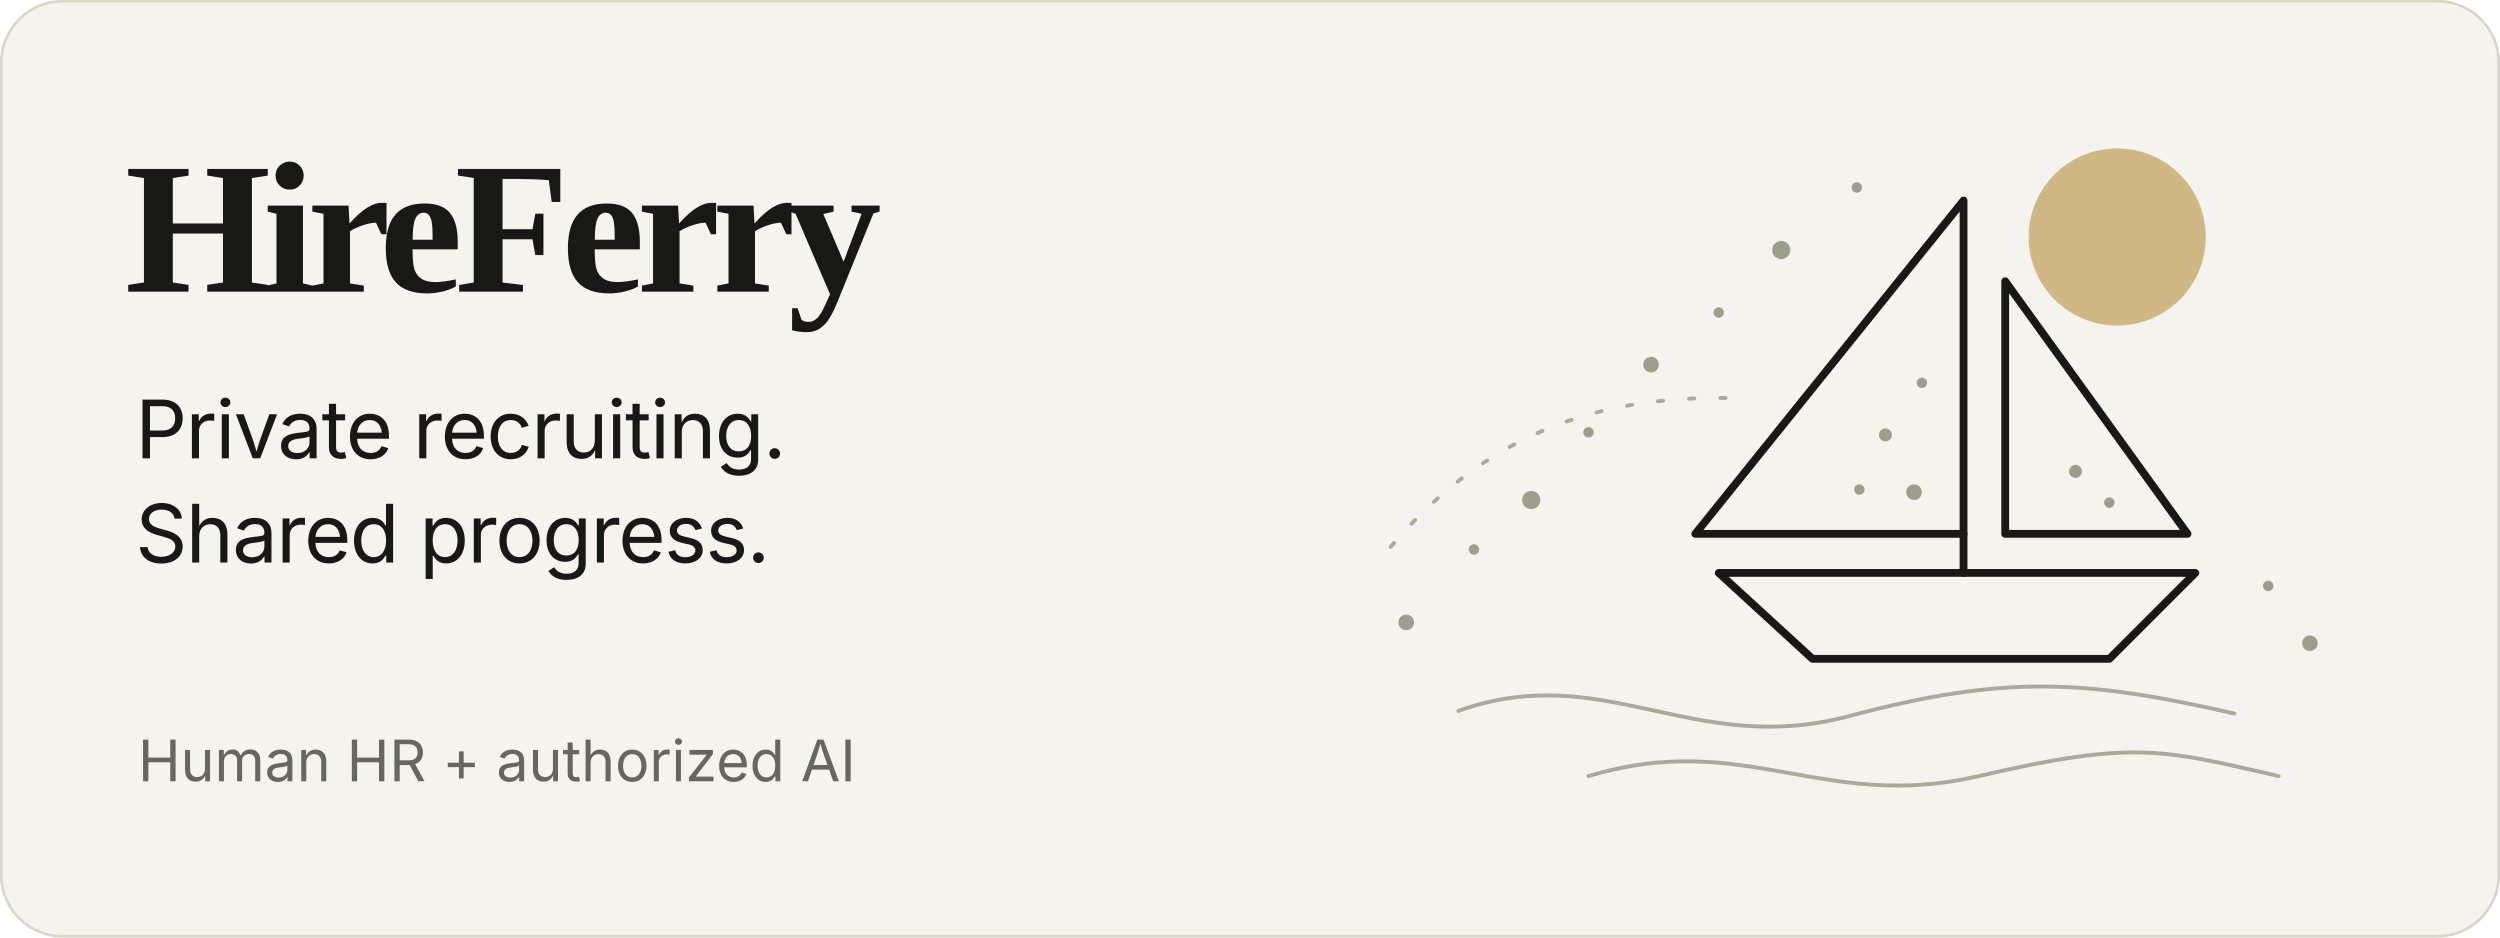
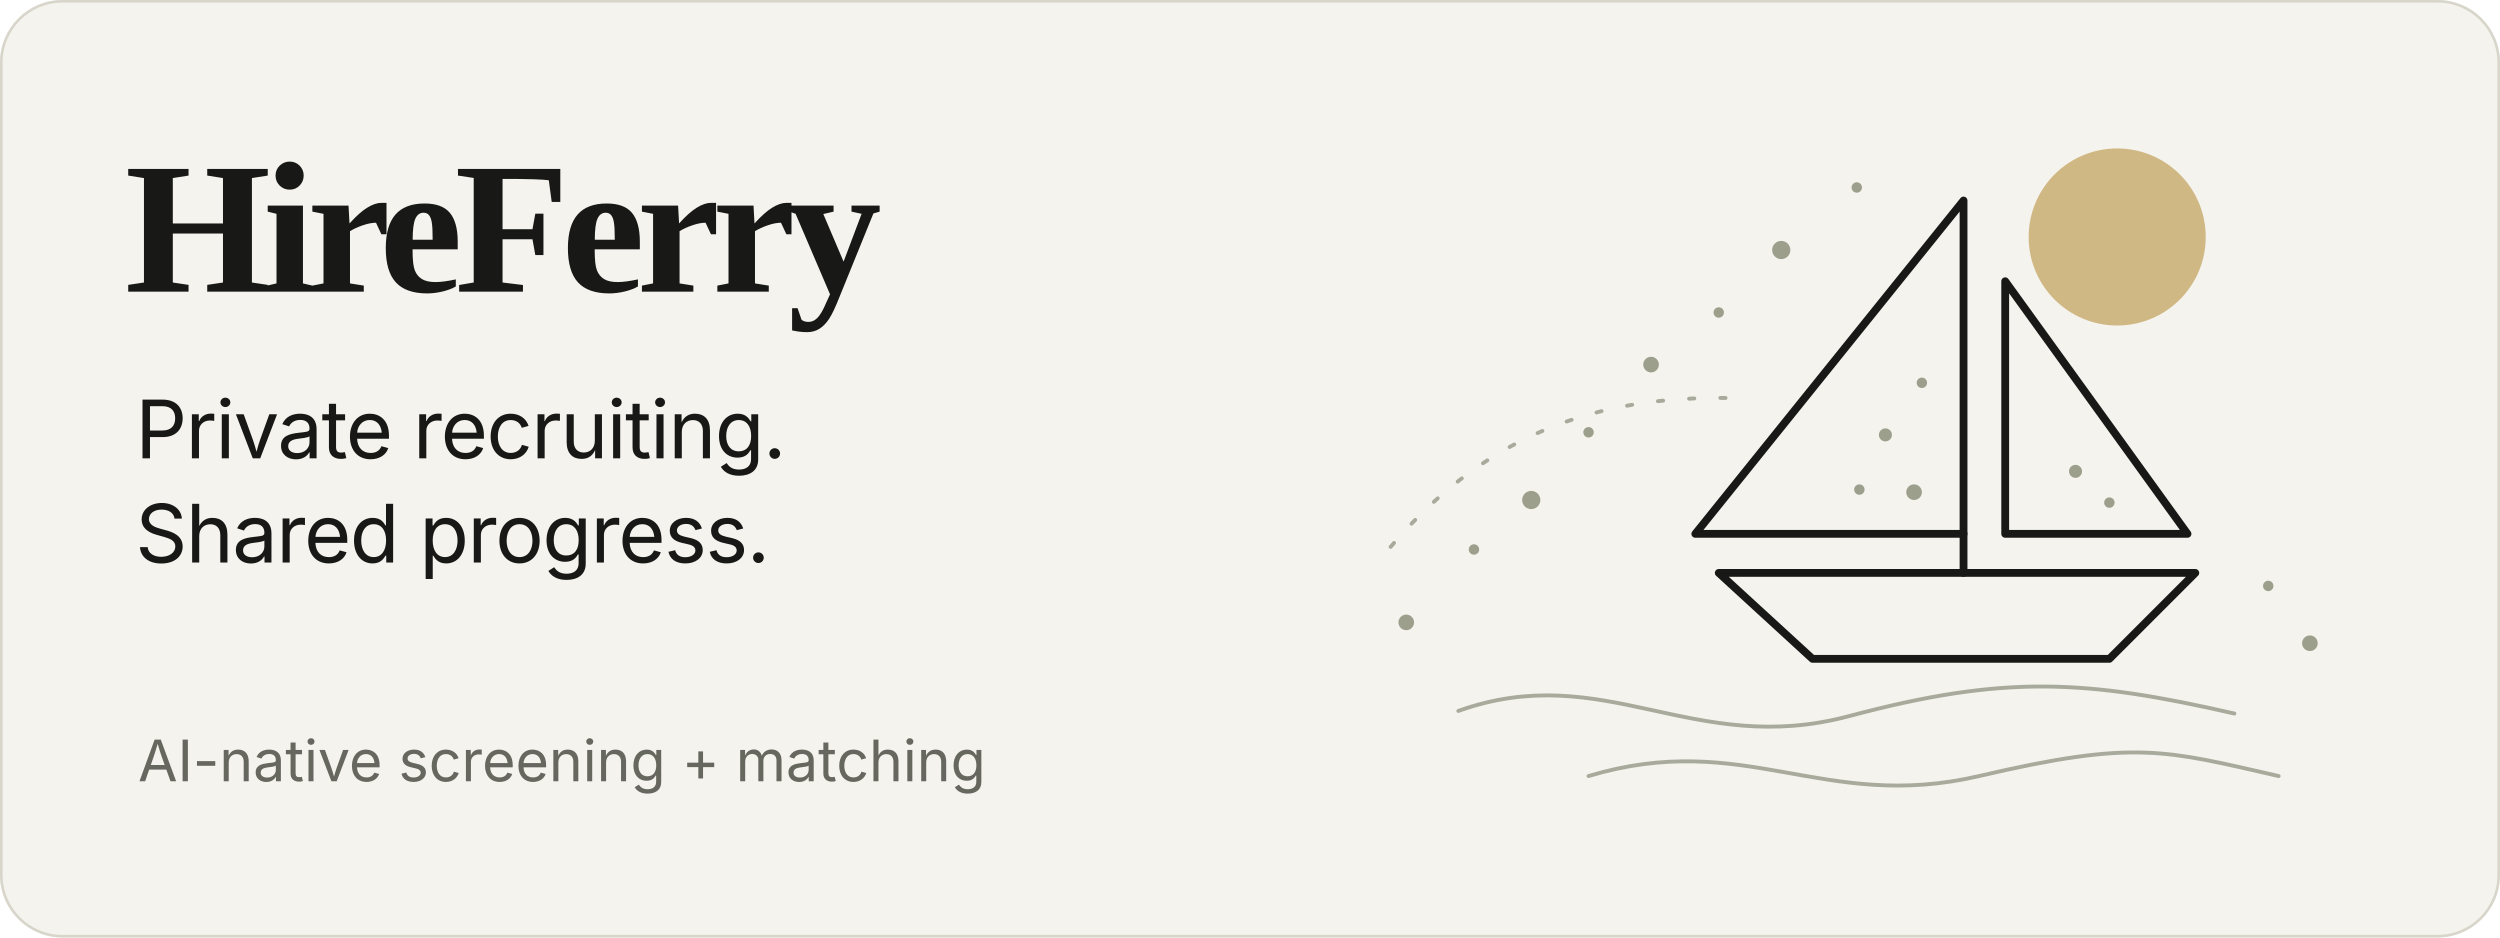
<svg xmlns="http://www.w3.org/2000/svg" width="960" height="360" viewBox="0 0 960 360" role="img" aria-labelledby="title desc">
  <style>
    .paper { fill: #f5f3ed; }
    .ink { fill: #181917; }
    .muted { fill: #66675f; }
    .border { fill: none; stroke: #d8d5cb; }
    .line { fill: none; stroke: #181917; stroke-linecap: round; stroke-linejoin: round; }
    .wake { fill: none; stroke: #a8aa9b; stroke-linecap: round; }
    .particle { fill: #9c9f8b; }
    .sun { fill: #d0b885; }
    @media (prefers-color-scheme: dark) {
      .paper { fill: #181917; }
      .ink { fill: #f5f3ed; }
      .muted { fill: #b6b3a9; }
      .border { stroke: #3d3e37; }
      .line { stroke: #f5f3ed; }
      .wake { stroke: #747968; }
      .particle { fill: #a5aa92; }
      .sun { fill: #b79c63; }
    }
    text { font-family: -apple-system, BlinkMacSystemFont, 'Segoe UI', sans-serif; }
  </style>
  <rect class="paper" width="960" height="360" rx="24" />
  <rect class="border" x="0.5" y="0.5" width="959" height="359" rx="23.5" />
  <text class="ink" x="48" y="112" font-size="72" font-weight="600" letter-spacing="-3" style="font-family: Georgia, 'Times New Roman', serif">HireFerry</text>
  <text class="ink" x="52" y="176" font-size="31" letter-spacing="-0.5">Private recruiting.</text>
  <text class="ink" x="52" y="216" font-size="31" letter-spacing="-0.5">Shared progress.</text>
-   <text class="muted" x="53" y="300" font-size="22">Human HR + authorized AI</text>
+   <text class="muted" x="53" y="300" font-size="22">AI-native screening + matching</text>
  <circle class="sun" cx="813" cy="91" r="34" />
  <g class="line" stroke-width="3">
    <path d="M660 220 H843 L810 253 H696 Z" />
    <path d="M754 77 V205 H651 Z" />
    <path d="M770 108 L840 205 H770 Z" />
    <path d="M754 220 V205" />
  </g>
  <g class="wake" stroke-width="1.5">
    <path d="M560 273 C616 253 650 291 710 275 S801 261 858 274" />
    <path d="M610 298 C670 280 700 312 760 298 S831 288 875 298" />
    <path d="M534 210 C573 164 618 151 670 153" stroke-dasharray="2 10" />
  </g>
  <g class="particle">
    <circle cx="540" cy="239" r="3" />
    <circle cx="566" cy="211" r="2" />
    <circle cx="588" cy="192" r="3.5" />
    <circle cx="610" cy="166" r="2" />
    <circle cx="634" cy="140" r="3" />
    <circle cx="660" cy="120" r="2" />
    <circle cx="684" cy="96" r="3.5" />
    <circle cx="713" cy="72" r="2" />
    <circle cx="714" cy="188" r="2" />
    <circle cx="724" cy="167" r="2.5" />
    <circle cx="738" cy="147" r="2" />
    <circle cx="735" cy="189" r="3" />
    <circle cx="797" cy="181" r="2.5" />
    <circle cx="810" cy="193" r="2" />
    <circle cx="871" cy="225" r="2" />
    <circle cx="887" cy="247" r="3" />
  </g>
</svg>
